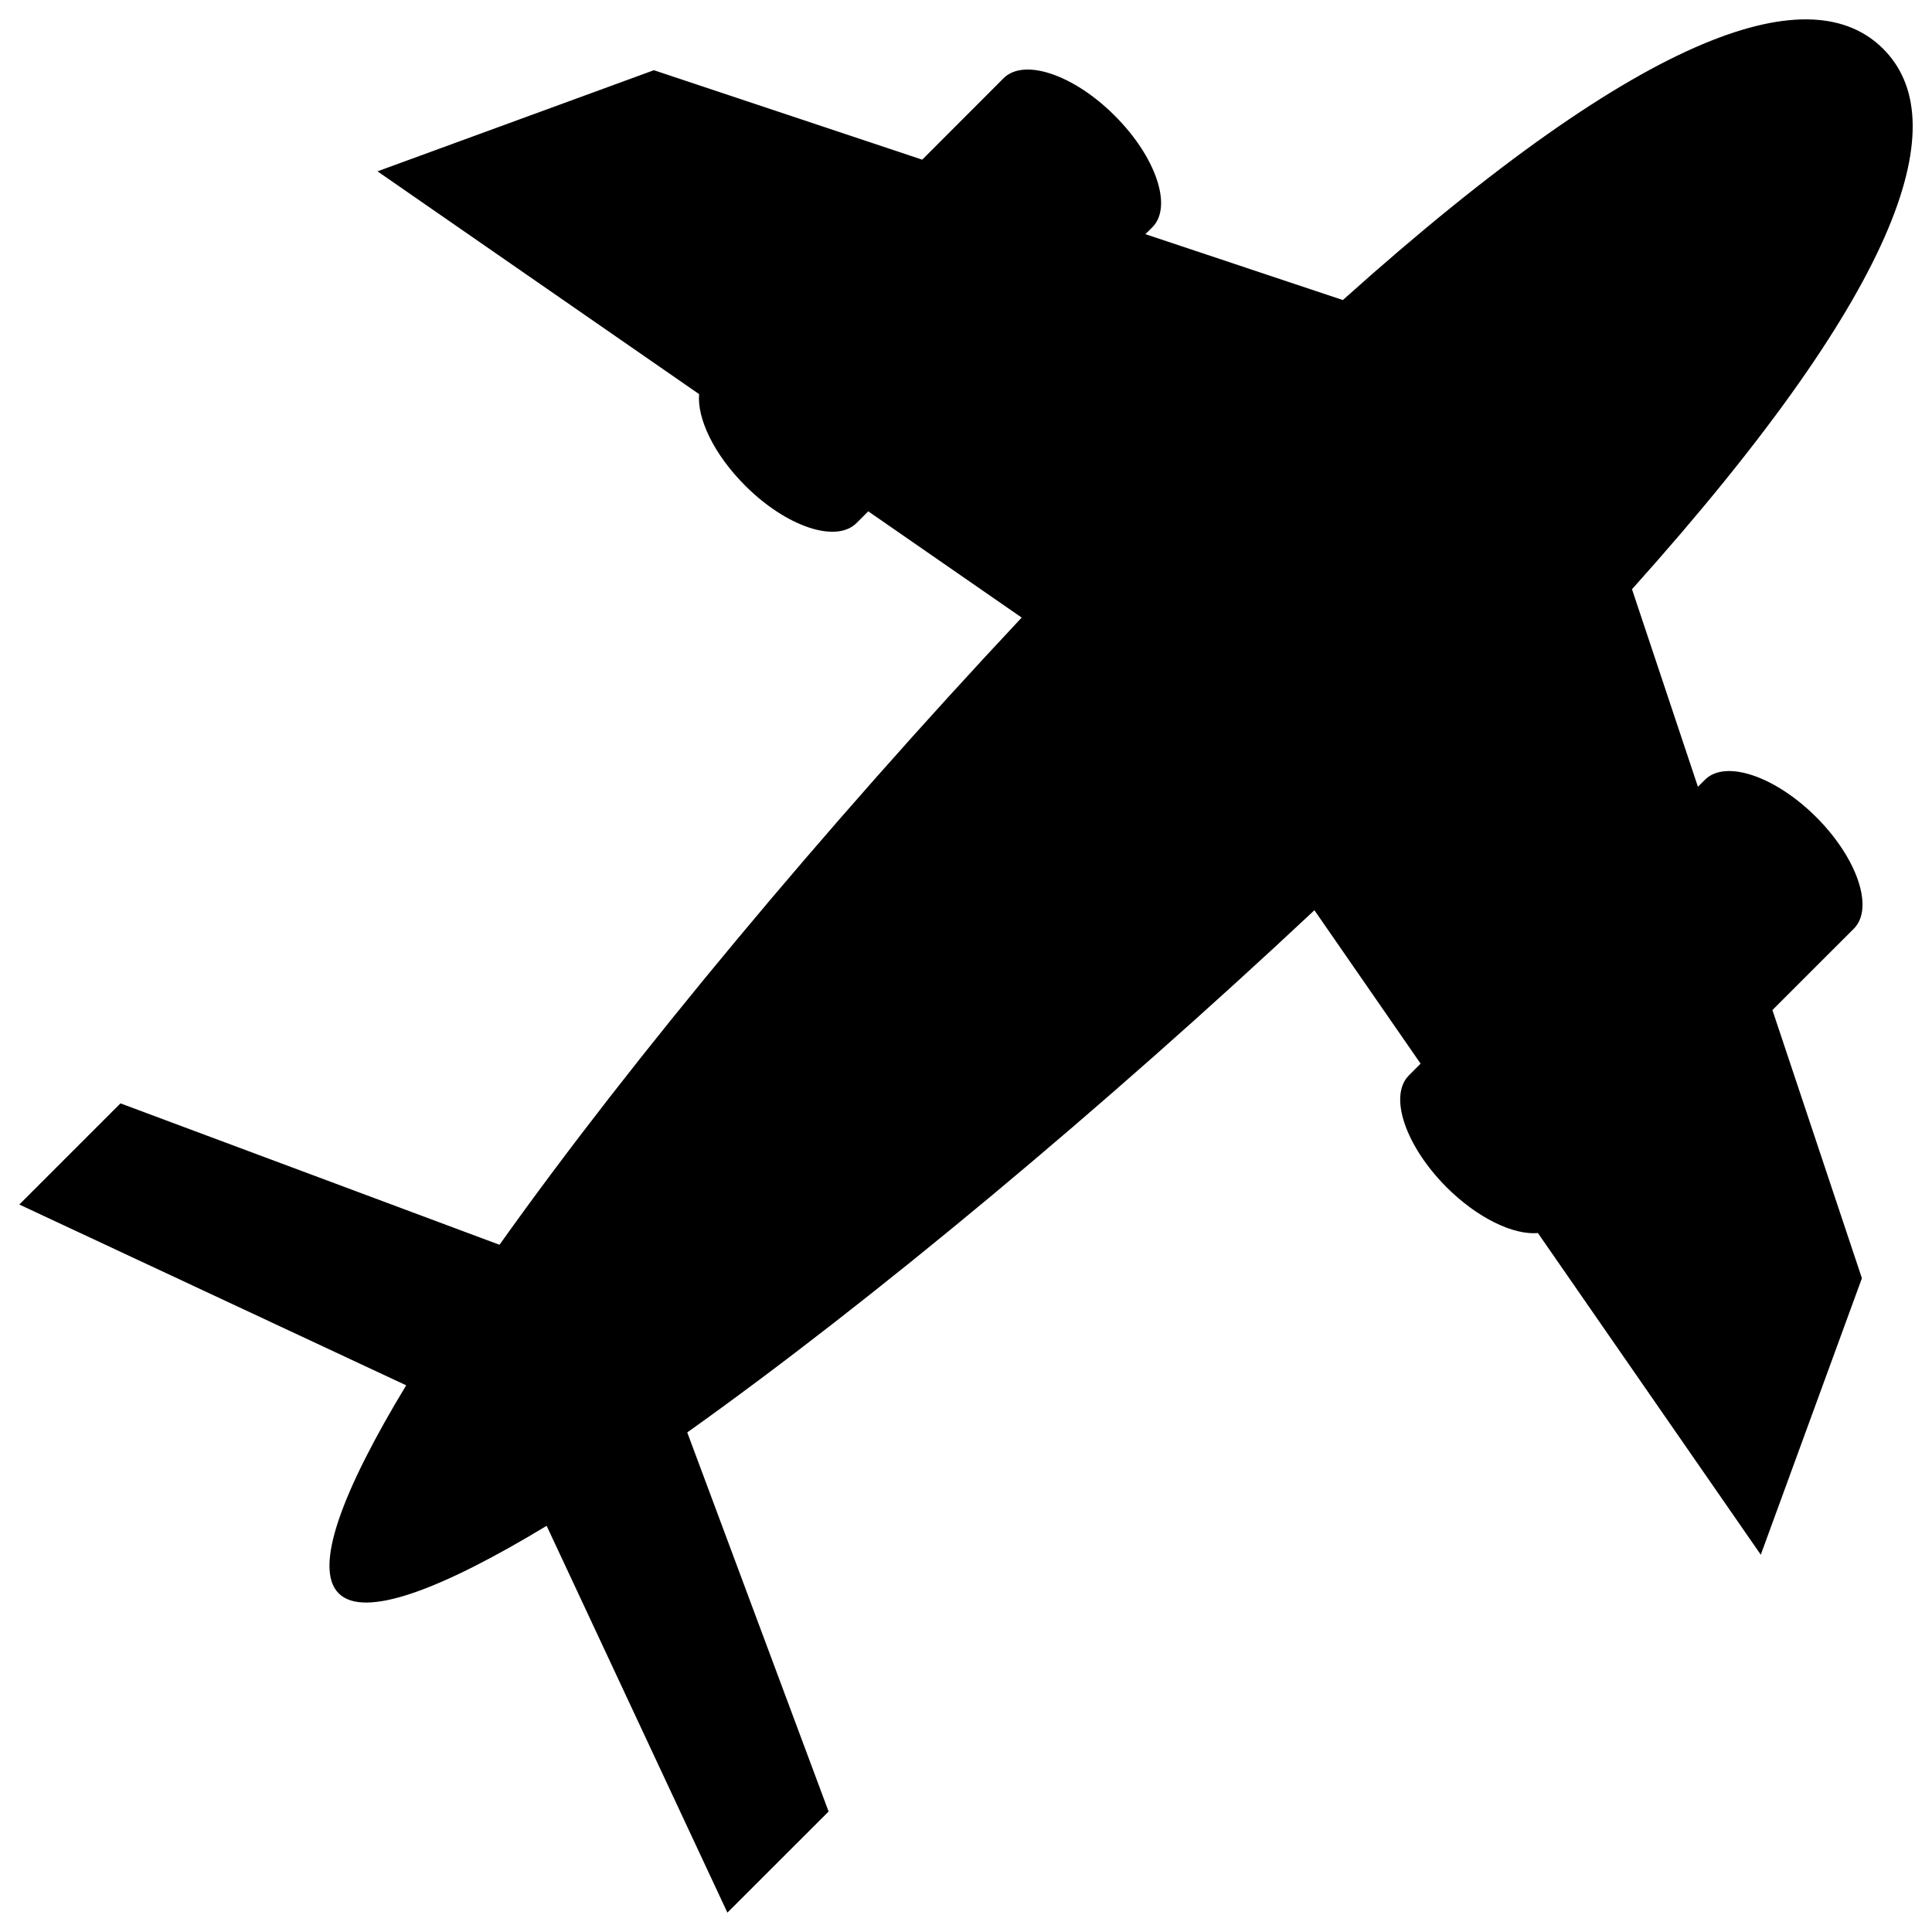
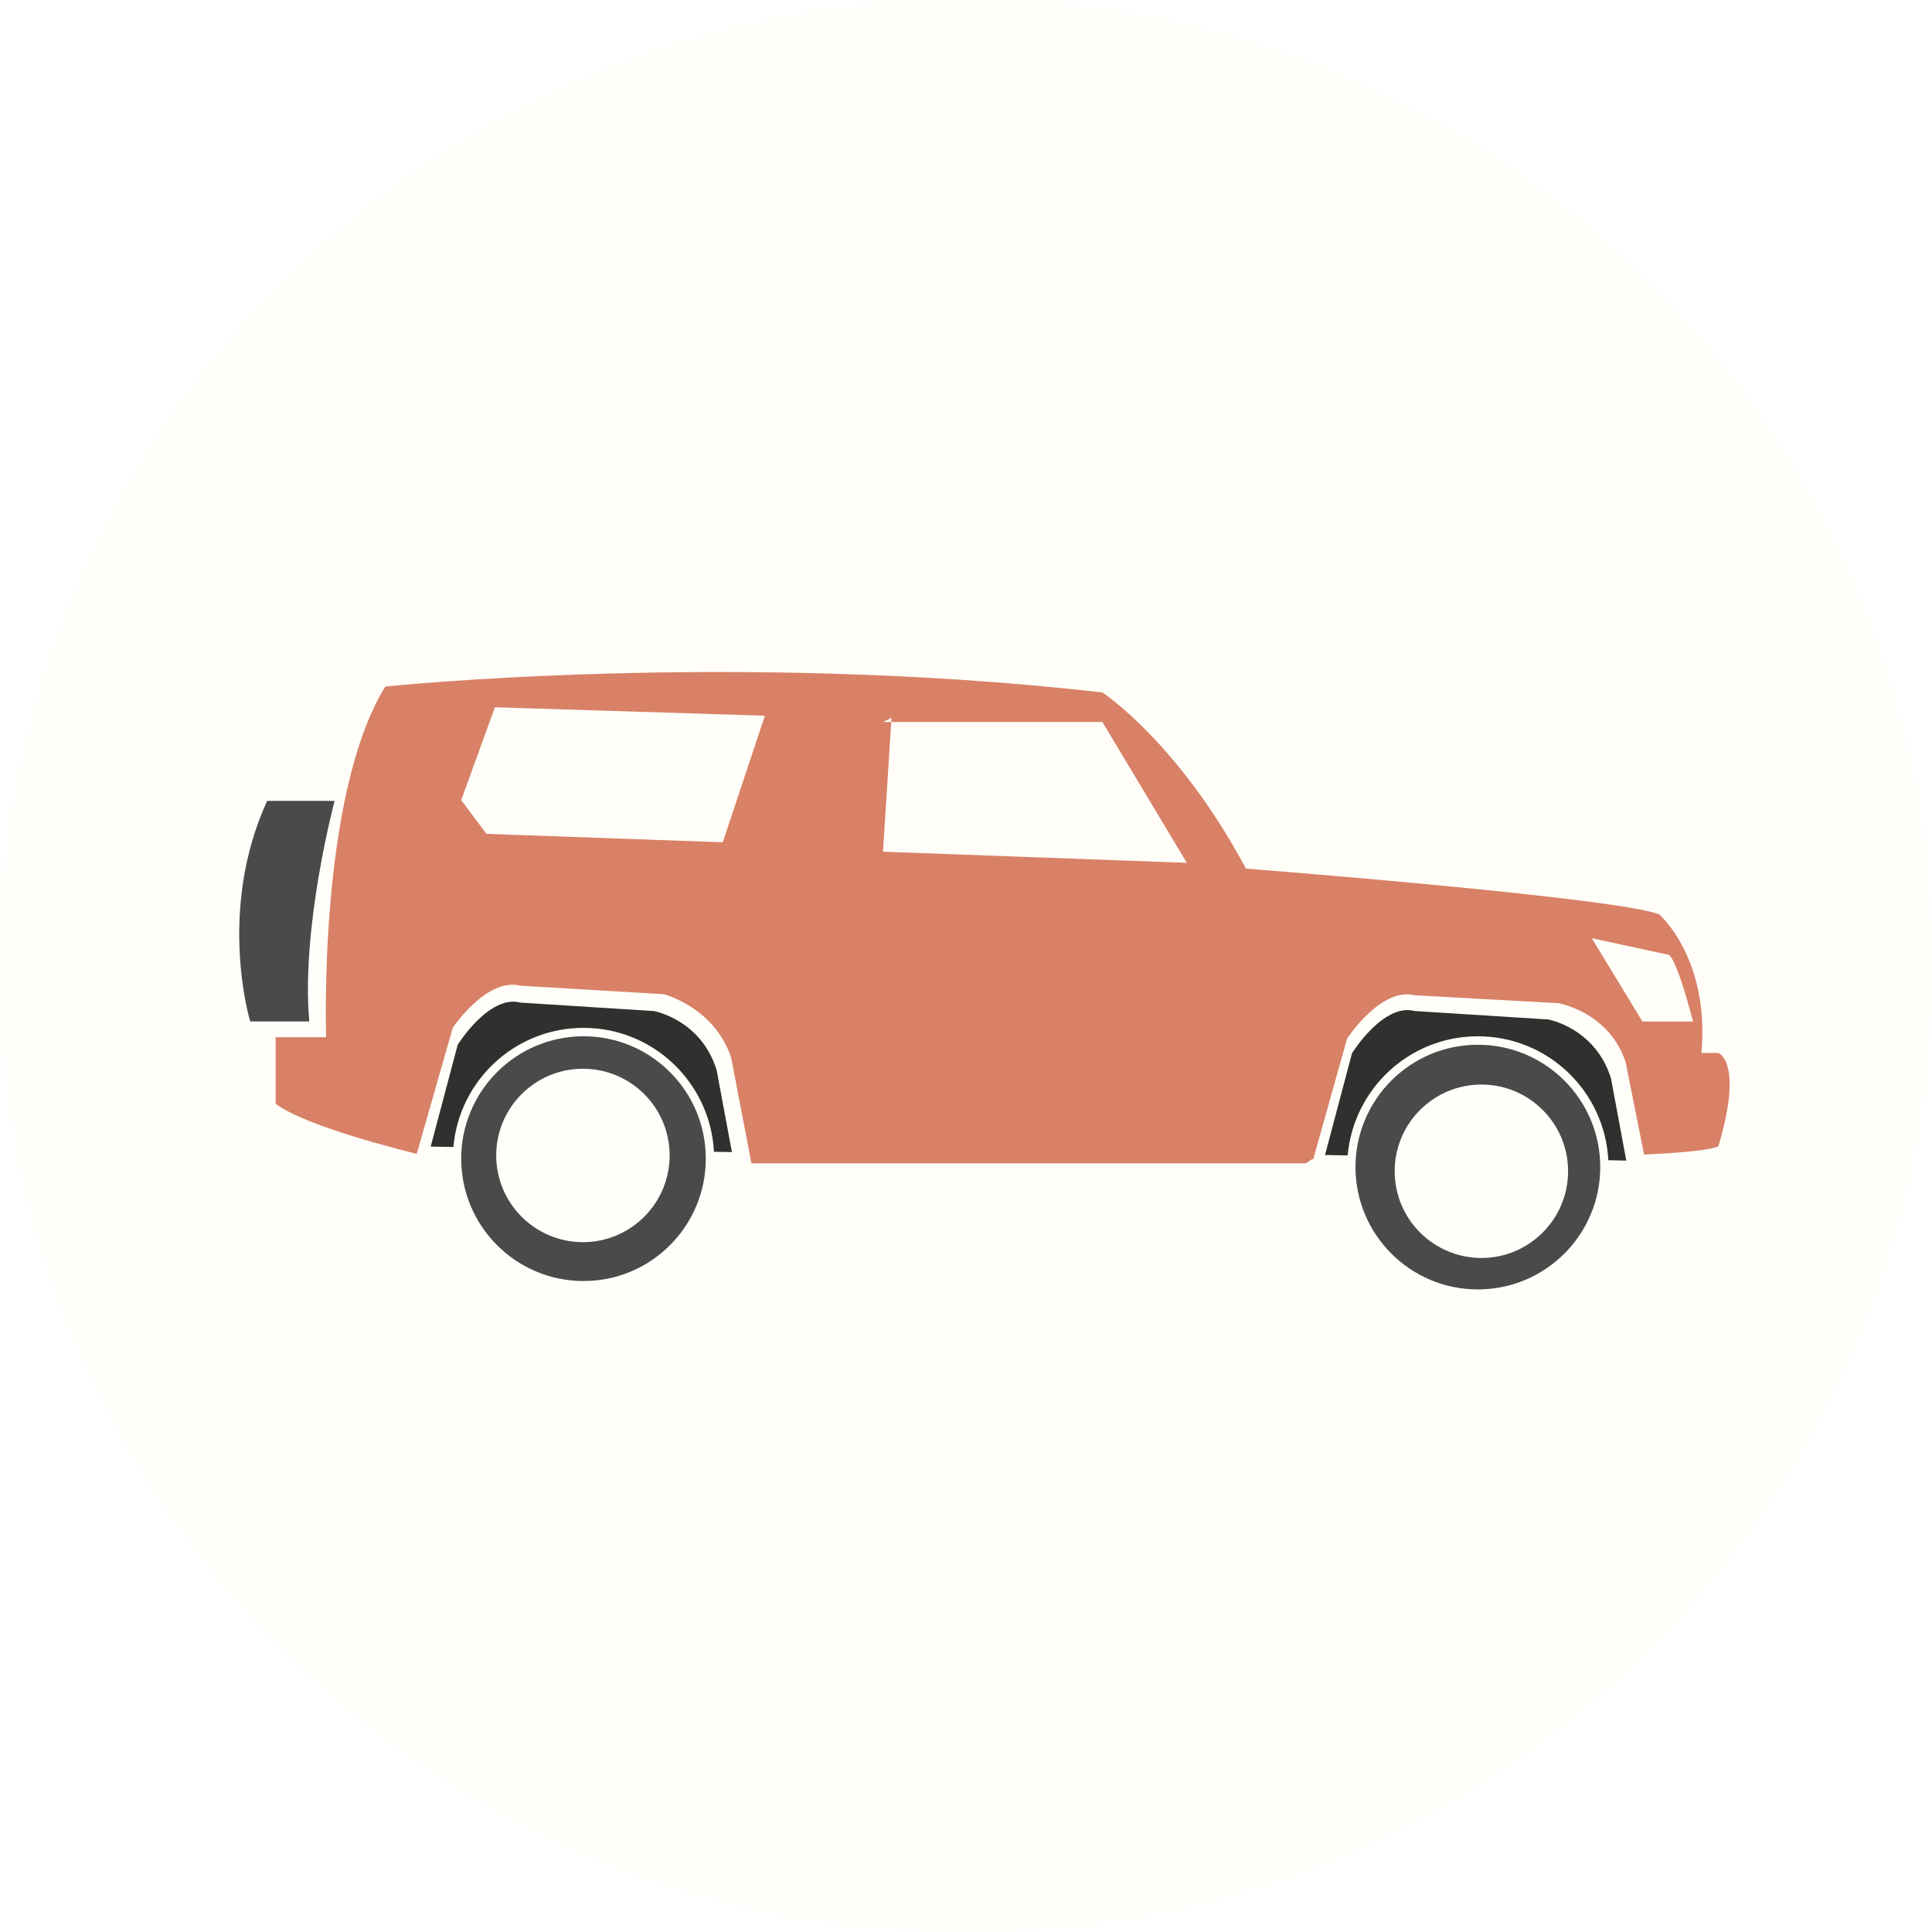
<svg xmlns="http://www.w3.org/2000/svg" version="1.1" id="Layer_1" x="0px" y="0px" width="50px" height="50px" viewBox="0 0 50 50" enable-background="new 0 0 50 50" xml:space="preserve">
-   <path d="M36.462,27.831l0.303-0.304l-2.748-3.97c-5.42,5.079-11.415,10.086-16.231,13.514l3.658,9.811l-2.619,2.617l-4.678-10.011  c-2.748,1.662-4.728,2.406-5.382,1.747c-0.659-0.657,0.086-2.639,1.747-5.383L0.5,31.173l2.618-2.618l9.809,3.66  c3.427-4.819,8.435-10.815,13.514-16.232l-3.971-2.75l-0.303,0.303c-0.529,0.529-1.82,0.096-2.884-0.97  c-0.801-0.8-1.245-1.73-1.19-2.366L9.769,4.434l7.154-2.617l6.944,2.315l2.105-2.107c0.526-0.529,1.819-0.094,2.88,0.972  c1.066,1.063,1.501,2.354,0.972,2.883l-0.182,0.18l5.111,1.705c8.006-7.183,12.173-8.313,13.985-6.5  c1.811,1.81,0.681,5.978-6.502,13.984l1.706,5.112l0.182-0.181c0.529-0.529,1.817-0.095,2.883,0.97  c1.062,1.063,1.498,2.354,0.971,2.883L45.87,26.14l2.316,6.94l-2.617,7.156l-5.768-8.325c-0.636,0.056-1.563-0.386-2.367-1.188  C36.368,29.65,35.933,28.36,36.462,27.831z" />
+   <g>
+     <circle fill="#FFFEF9" cx="25" cy="25" r="25" />
+     <path fill="#D88166" d="M44.471,27.251h-0.438c0.219-2.446-1.09-3.586-1.09-3.586c-1.094-0.438-10.699-1.186-10.699-1.186   c-1.748-3.275-3.715-4.559-3.715-4.559c-9.607-1.092-18.559-0.152-18.559-0.152c-1.748,2.84-1.529,9.074-1.529,9.074H7.133v1.725   c0.814,0.598,3.264,1.195,3.652,1.295l0.932-3.262c0,0,0.875-1.308,1.746-1.091l3.713,0.221c0,0,1.311,0.332,1.746,1.642   l0.525,2.734h14.324c0.074,0,0.145-0.111,0.217-0.109l0.875-3.119c0,0,0.873-1.339,1.748-1.121l3.711,0.205   c0,0,1.309,0.211,1.748,1.52l0.479,2.398c1.854-0.084,1.924-0.223,1.924-0.223C45.127,27.476,44.471,27.251,44.471,27.251z    M18.705,21.798L12.59,21.58l-0.654-0.874l0.873-2.402l6.986,0.219L18.705,21.798z M22.852,22.042l0.213-3.357h-0.213l0.219-0.108   l-0.006,0.108h5.465l2.186,3.645L22.852,22.042z M42.506,26.435l-1.311-2.154l1.965,0.424c0.219,0,0.654,1.732,0.654,1.732h-1.309   V26.435z" />
+     <path fill="#4A4A4B" d="M6.914,20.726H8.66c0,0-0.873,3.264-0.656,5.709H6.475C6.475,26.435,5.604,23.581,6.914,20.726z" />
+     <path fill="#30302F" d="M15.102,26.601c1.809,0,3.281,1.422,3.375,3.207c0.156,0.004,0.312,0.006,0.465,0.008l-0.396-2.123   c-0.404-1.309-1.623-1.527-1.623-1.527l-3.453-0.219c-0.812-0.216-1.625,1.092-1.625,1.092l-0.699,2.635   c0.17,0.002,0.369,0.006,0.588,0.01C11.885,27.956,13.334,26.601,15.102,26.601z" />
+     <path fill="#30302F" d="M38.246,26.819c1.812,0,3.285,1.42,3.377,3.207c0.158,0.004,0.312,0.006,0.465,0.01l-0.395-2.125   c-0.406-1.311-1.625-1.527-1.625-1.527l-3.453-0.219c-0.812-0.219-1.625,1.092-1.625,1.092l-0.699,2.635   c0.17,0.002,0.369,0.006,0.586,0.01C35.033,28.175,36.479,26.819,38.246,26.819z" />
+     <path fill="#4A4A4B" d="M15.102,26.819c-1.748,0-3.166,1.418-3.166,3.166c0,1.75,1.418,3.168,3.166,3.168s3.164-1.418,3.164-3.168   C18.266,28.237,16.85,26.819,15.102,26.819z M15.086,32.147c-1.238,0-2.244-1.006-2.244-2.244c0-1.24,1.006-2.244,2.244-2.244   s2.244,1.004,2.244,2.244C17.33,31.142,16.324,32.147,15.086,32.147z" />
+     <path fill="#4A4A4B" d="M38.246,27.038c-1.748,0-3.166,1.418-3.166,3.166s1.418,3.166,3.166,3.166c1.75,0,3.168-1.418,3.168-3.166   S39.996,27.038,38.246,27.038z M38.34,32.556c-1.24,0-2.246-1.006-2.246-2.244c0-1.24,1.006-2.244,2.246-2.244   c1.236,0,2.242,1.004,2.242,2.244C40.582,31.55,39.576,32.556,38.34,32.556z" />
+   </g>
</svg>
